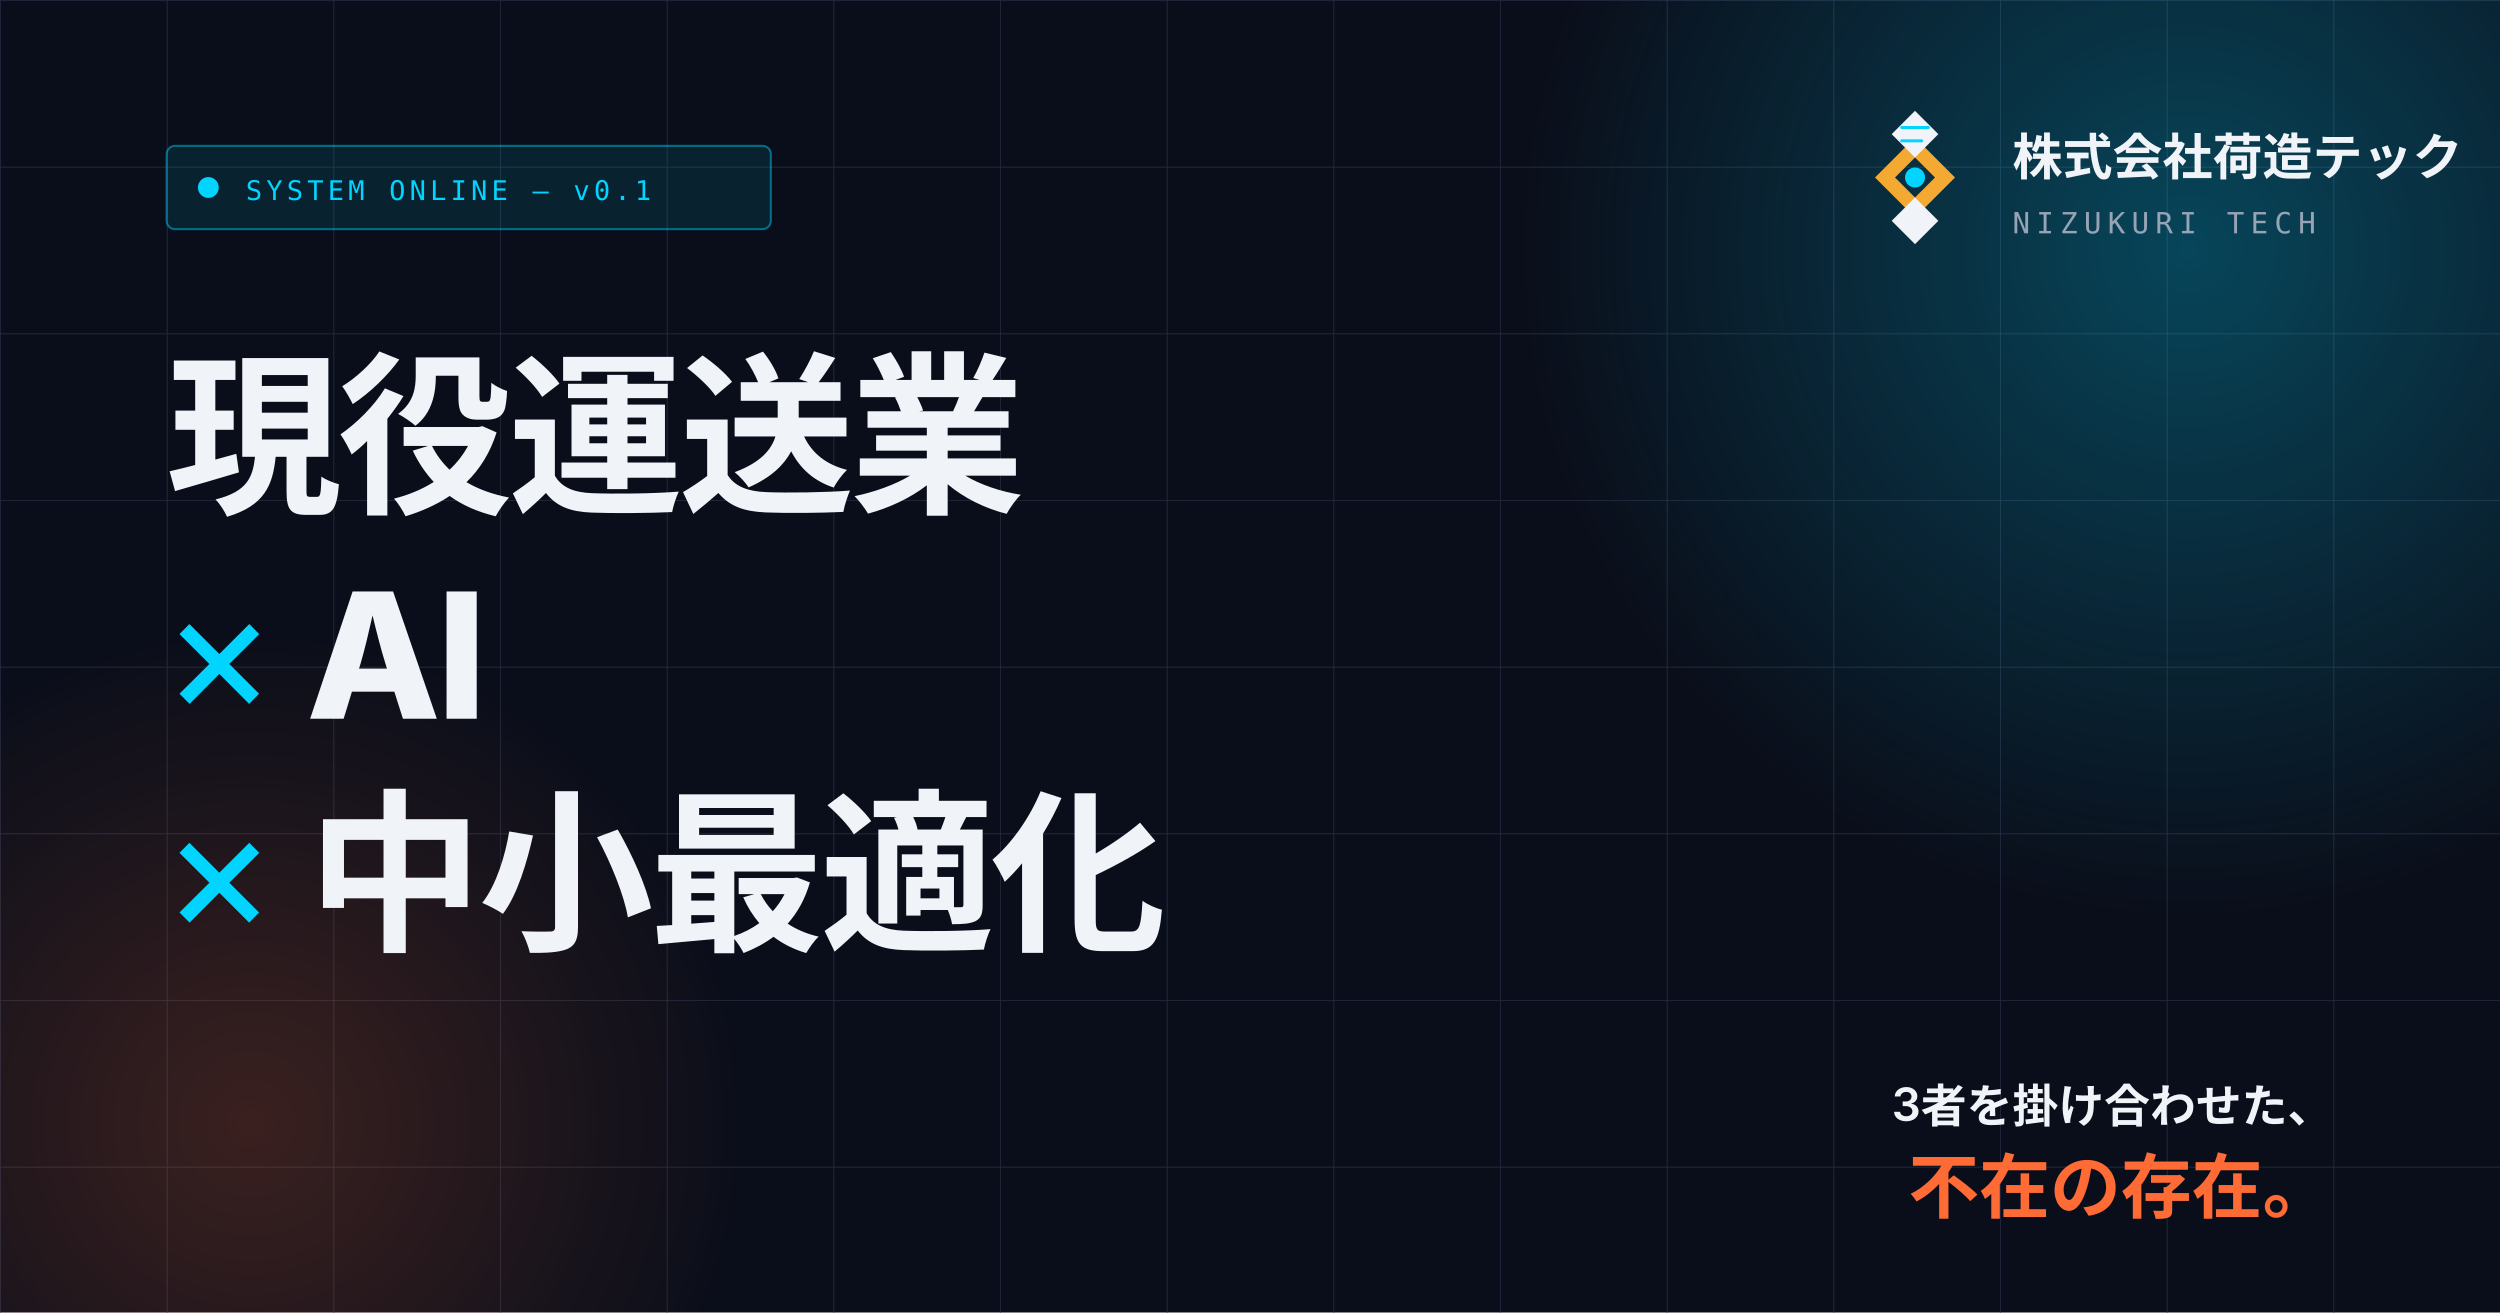
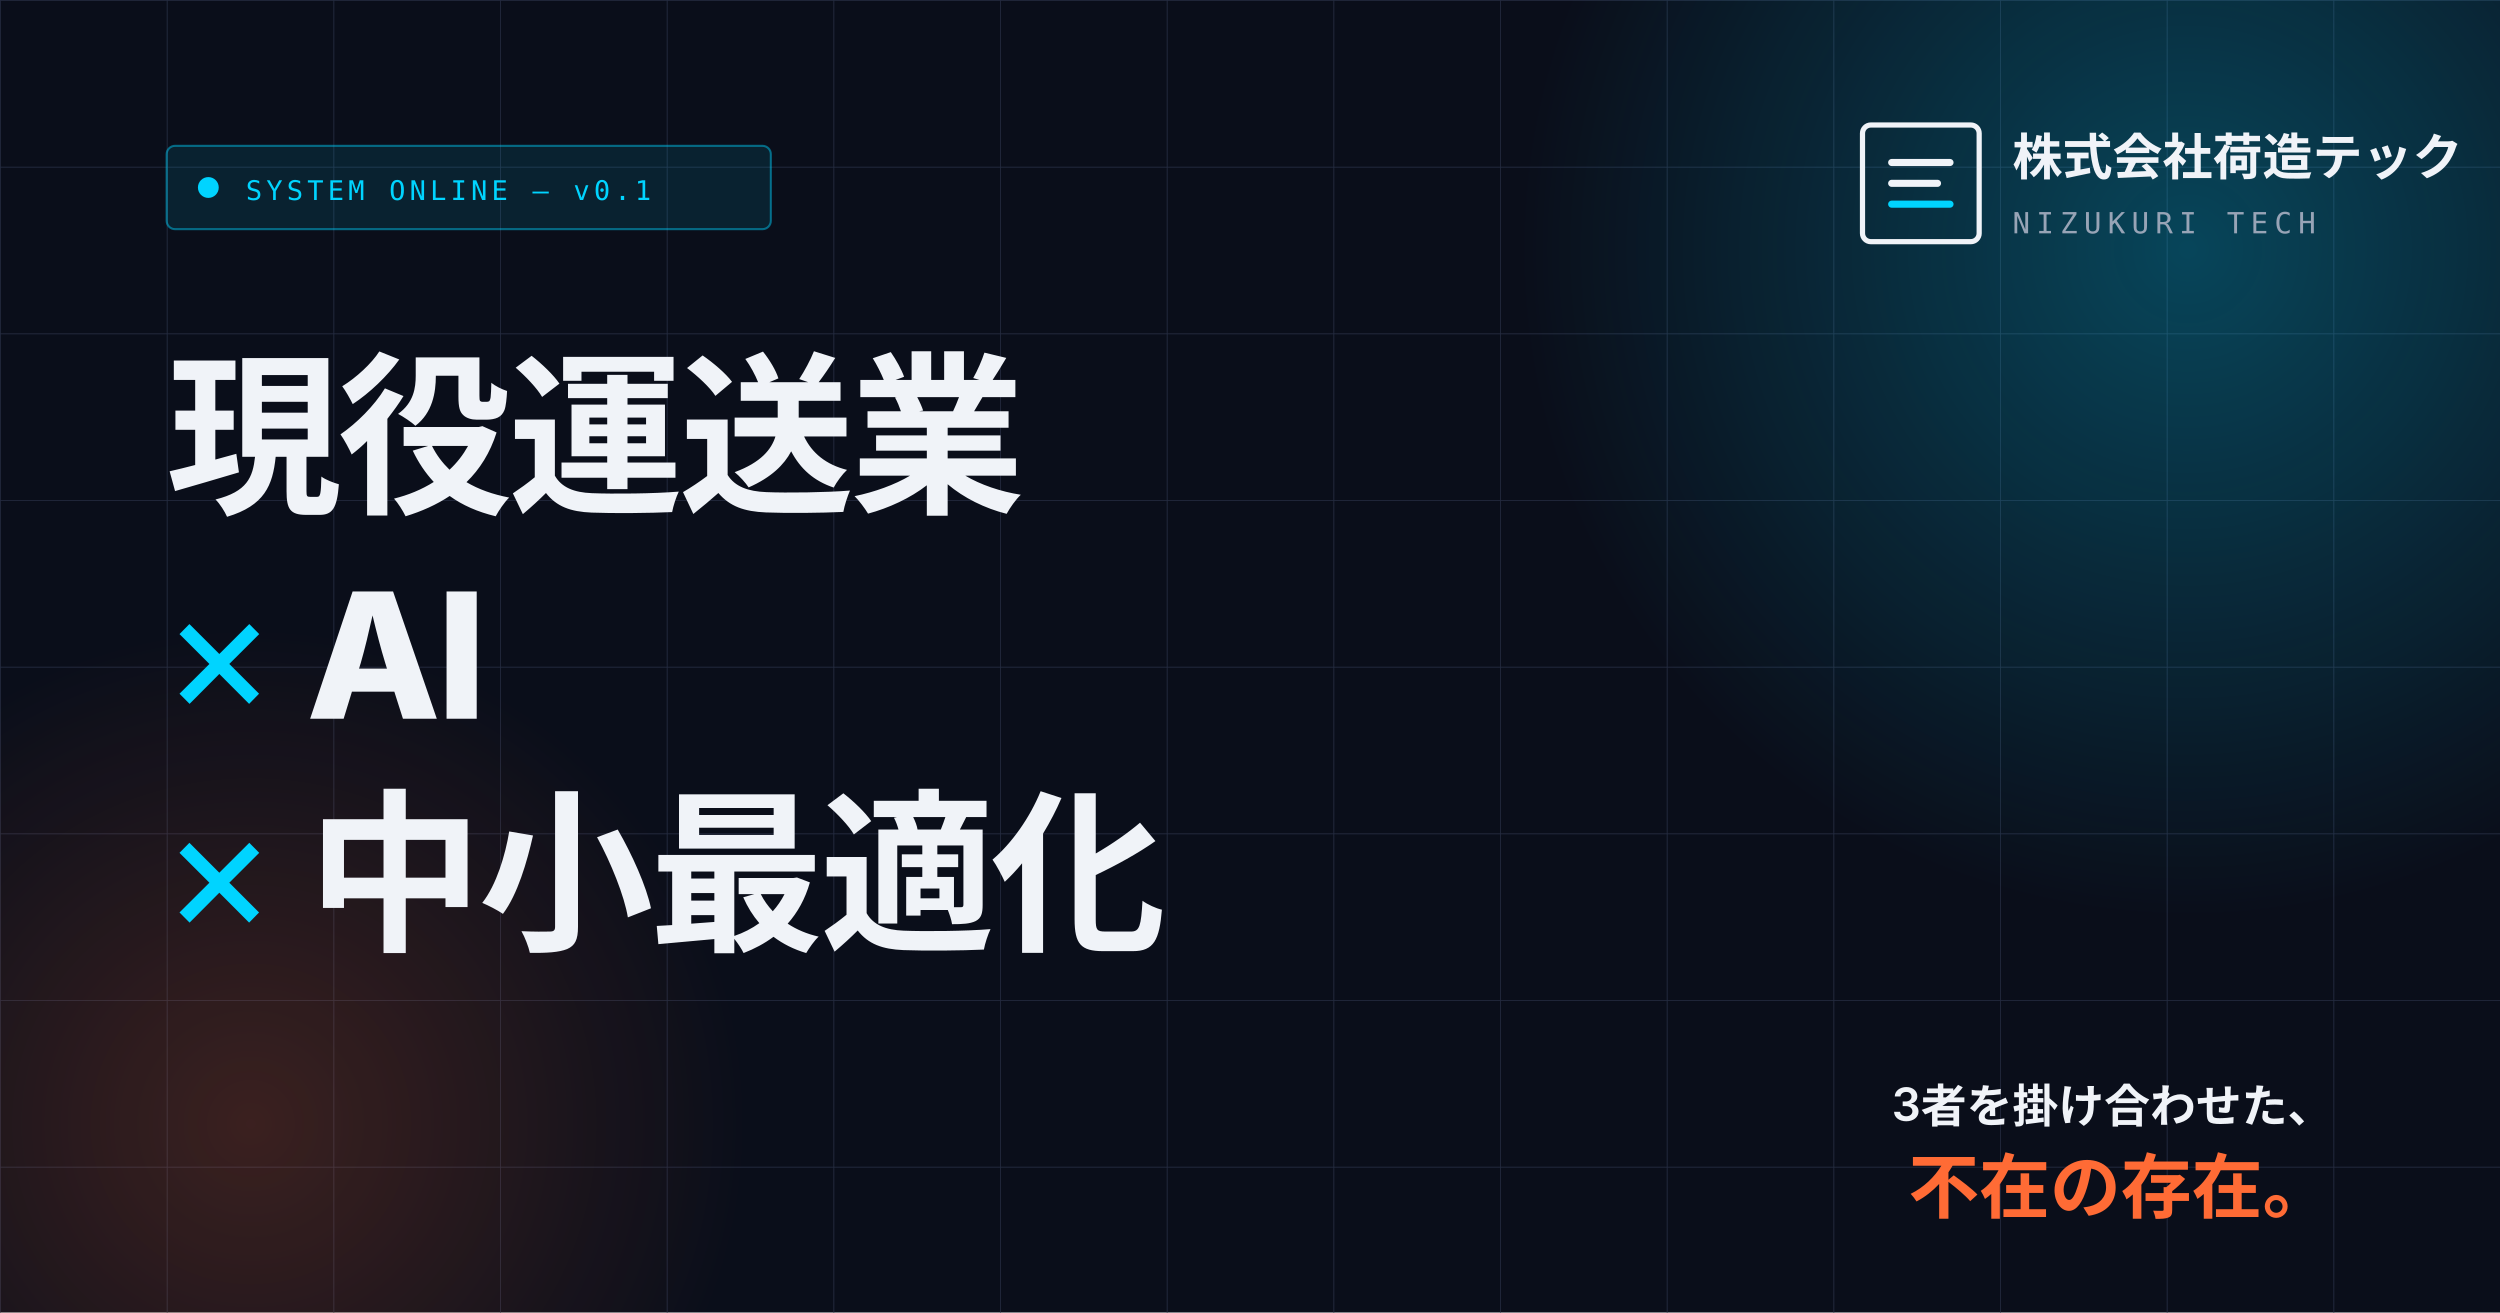
<svg xmlns="http://www.w3.org/2000/svg" width="1200" height="630" viewBox="0 0 1200 630" font-family="-apple-system, 'Hiragino Kaku Gothic ProN', 'Hiragino Sans', 'Yu Gothic', 'BIZ UDPGothic', sans-serif">
  <defs>
    <pattern id="grid" width="80" height="80" patternUnits="userSpaceOnUse">
      <line x1="0" y1="0" x2="0" y2="80" stroke="#232a3f" stroke-width="0.8" />
      <line x1="0" y1="0" x2="80" y2="0" stroke="#232a3f" stroke-width="0.8" />
    </pattern>
    <radialGradient id="cyanGlow" cx="50%" cy="50%" r="50%">
      <stop offset="0%" stop-color="#00d4ff" stop-opacity="0.28" />
      <stop offset="100%" stop-color="#00d4ff" stop-opacity="0" />
    </radialGradient>
    <radialGradient id="orangeGlow" cx="50%" cy="50%" r="50%">
      <stop offset="0%" stop-color="#ff6b35" stop-opacity="0.20" />
      <stop offset="100%" stop-color="#ff6b35" stop-opacity="0" />
    </radialGradient>
  </defs>
  <rect width="1200" height="630" fill="#0a0e1a" />
  <rect width="1200" height="630" fill="url(#grid)" />
  <circle cx="1050" cy="120" r="320" fill="url(#cyanGlow)" />
  <circle cx="120" cy="540" r="240" fill="url(#orangeGlow)" />
  <g transform="translate(80, 70)">
    <rect x="0" y="0" width="290" height="40" rx="4" fill="rgba(0,212,255,0.10)" stroke="rgba(0,212,255,0.45)" stroke-width="1" />
    <circle cx="20" cy="20" r="5" fill="#00d4ff" />
    <text x="38" y="26" font-family="'JetBrains Mono', 'Cascadia Code', 'Consolas', monospace" font-size="13" letter-spacing="2" fill="#00d4ff">SYSTEM ONLINE — v0.1</text>
  </g>
-   <g transform="translate(884, 50) scale(1.6)">
-     <path d="M 22 10 L 34 22 L 22 34 L 10 22 Z M 22 16 L 28 22 L 22 28 L 16 22 Z" fill="#F4A933" fill-rule="evenodd" />
-     <path d="M 22 2 L 29 9 L 22 16 L 15 9 Z" fill="#f0f3f8" />
-     <line x1="18" y1="7" x2="26" y2="7" stroke="#00d4ff" stroke-width="0.9" stroke-linecap="round" />
-     <line x1="18" y1="11" x2="24" y2="11" stroke="#00d4ff" stroke-width="0.9" stroke-linecap="round" />
-     <path d="M 22 28 L 29 35 L 22 42 L 15 35 Z" fill="#f0f3f8" />
-     <circle cx="22" cy="22" r="3" fill="#00d4ff" />
+   <g transform="translate(894, 60)">
+     <rect x="0" y="0" width="56" height="56" rx="4" stroke="#f0f3f8" stroke-width="2.5" fill="none" />
+     <line x1="14" y1="18" x2="42" y2="18" stroke="#f0f3f8" stroke-width="3.4" stroke-linecap="round" />
+     <line x1="14" y1="28" x2="36" y2="28" stroke="#f0f3f8" stroke-width="3.4" stroke-linecap="round" />
+     <line x1="14" y1="38" x2="42" y2="38" stroke="#00d4ff" stroke-width="3.4" stroke-linecap="round" />
  </g>
  <text x="966" y="84" font-size="24" font-weight="700" fill="#f0f3f8">株式会社荷造テック</text>
  <text x="966" y="112" font-family="'JetBrains Mono', 'Cascadia Code', 'Consolas', monospace" font-size="14" letter-spacing="3" fill="#98a4b6">NIZUKURI TECH</text>
  <g transform="translate(80, 240)">
    <text font-size="84" font-weight="800" fill="#f0f3f8" letter-spacing="-2">
      <tspan x="0" dy="0">現役運送業</tspan>
      <tspan x="0" dy="105">
        <tspan font-family="'JetBrains Mono', monospace" font-weight="400" fill="#00d4ff">×</tspan> AI</tspan>
      <tspan x="0" dy="105">
        <tspan font-family="'JetBrains Mono', monospace" font-weight="400" fill="#00d4ff">×</tspan> 中小最適化</tspan>
    </text>
  </g>
  <g>
    <text x="1120" y="538" text-anchor="end" font-size="22" font-weight="600" fill="#f0f3f8">3者を掛け合わせた、</text>
    <text x="1120" y="582" text-anchor="end" font-size="34" font-weight="800" fill="#ff6b35">不在の存在。</text>
  </g>
</svg>
